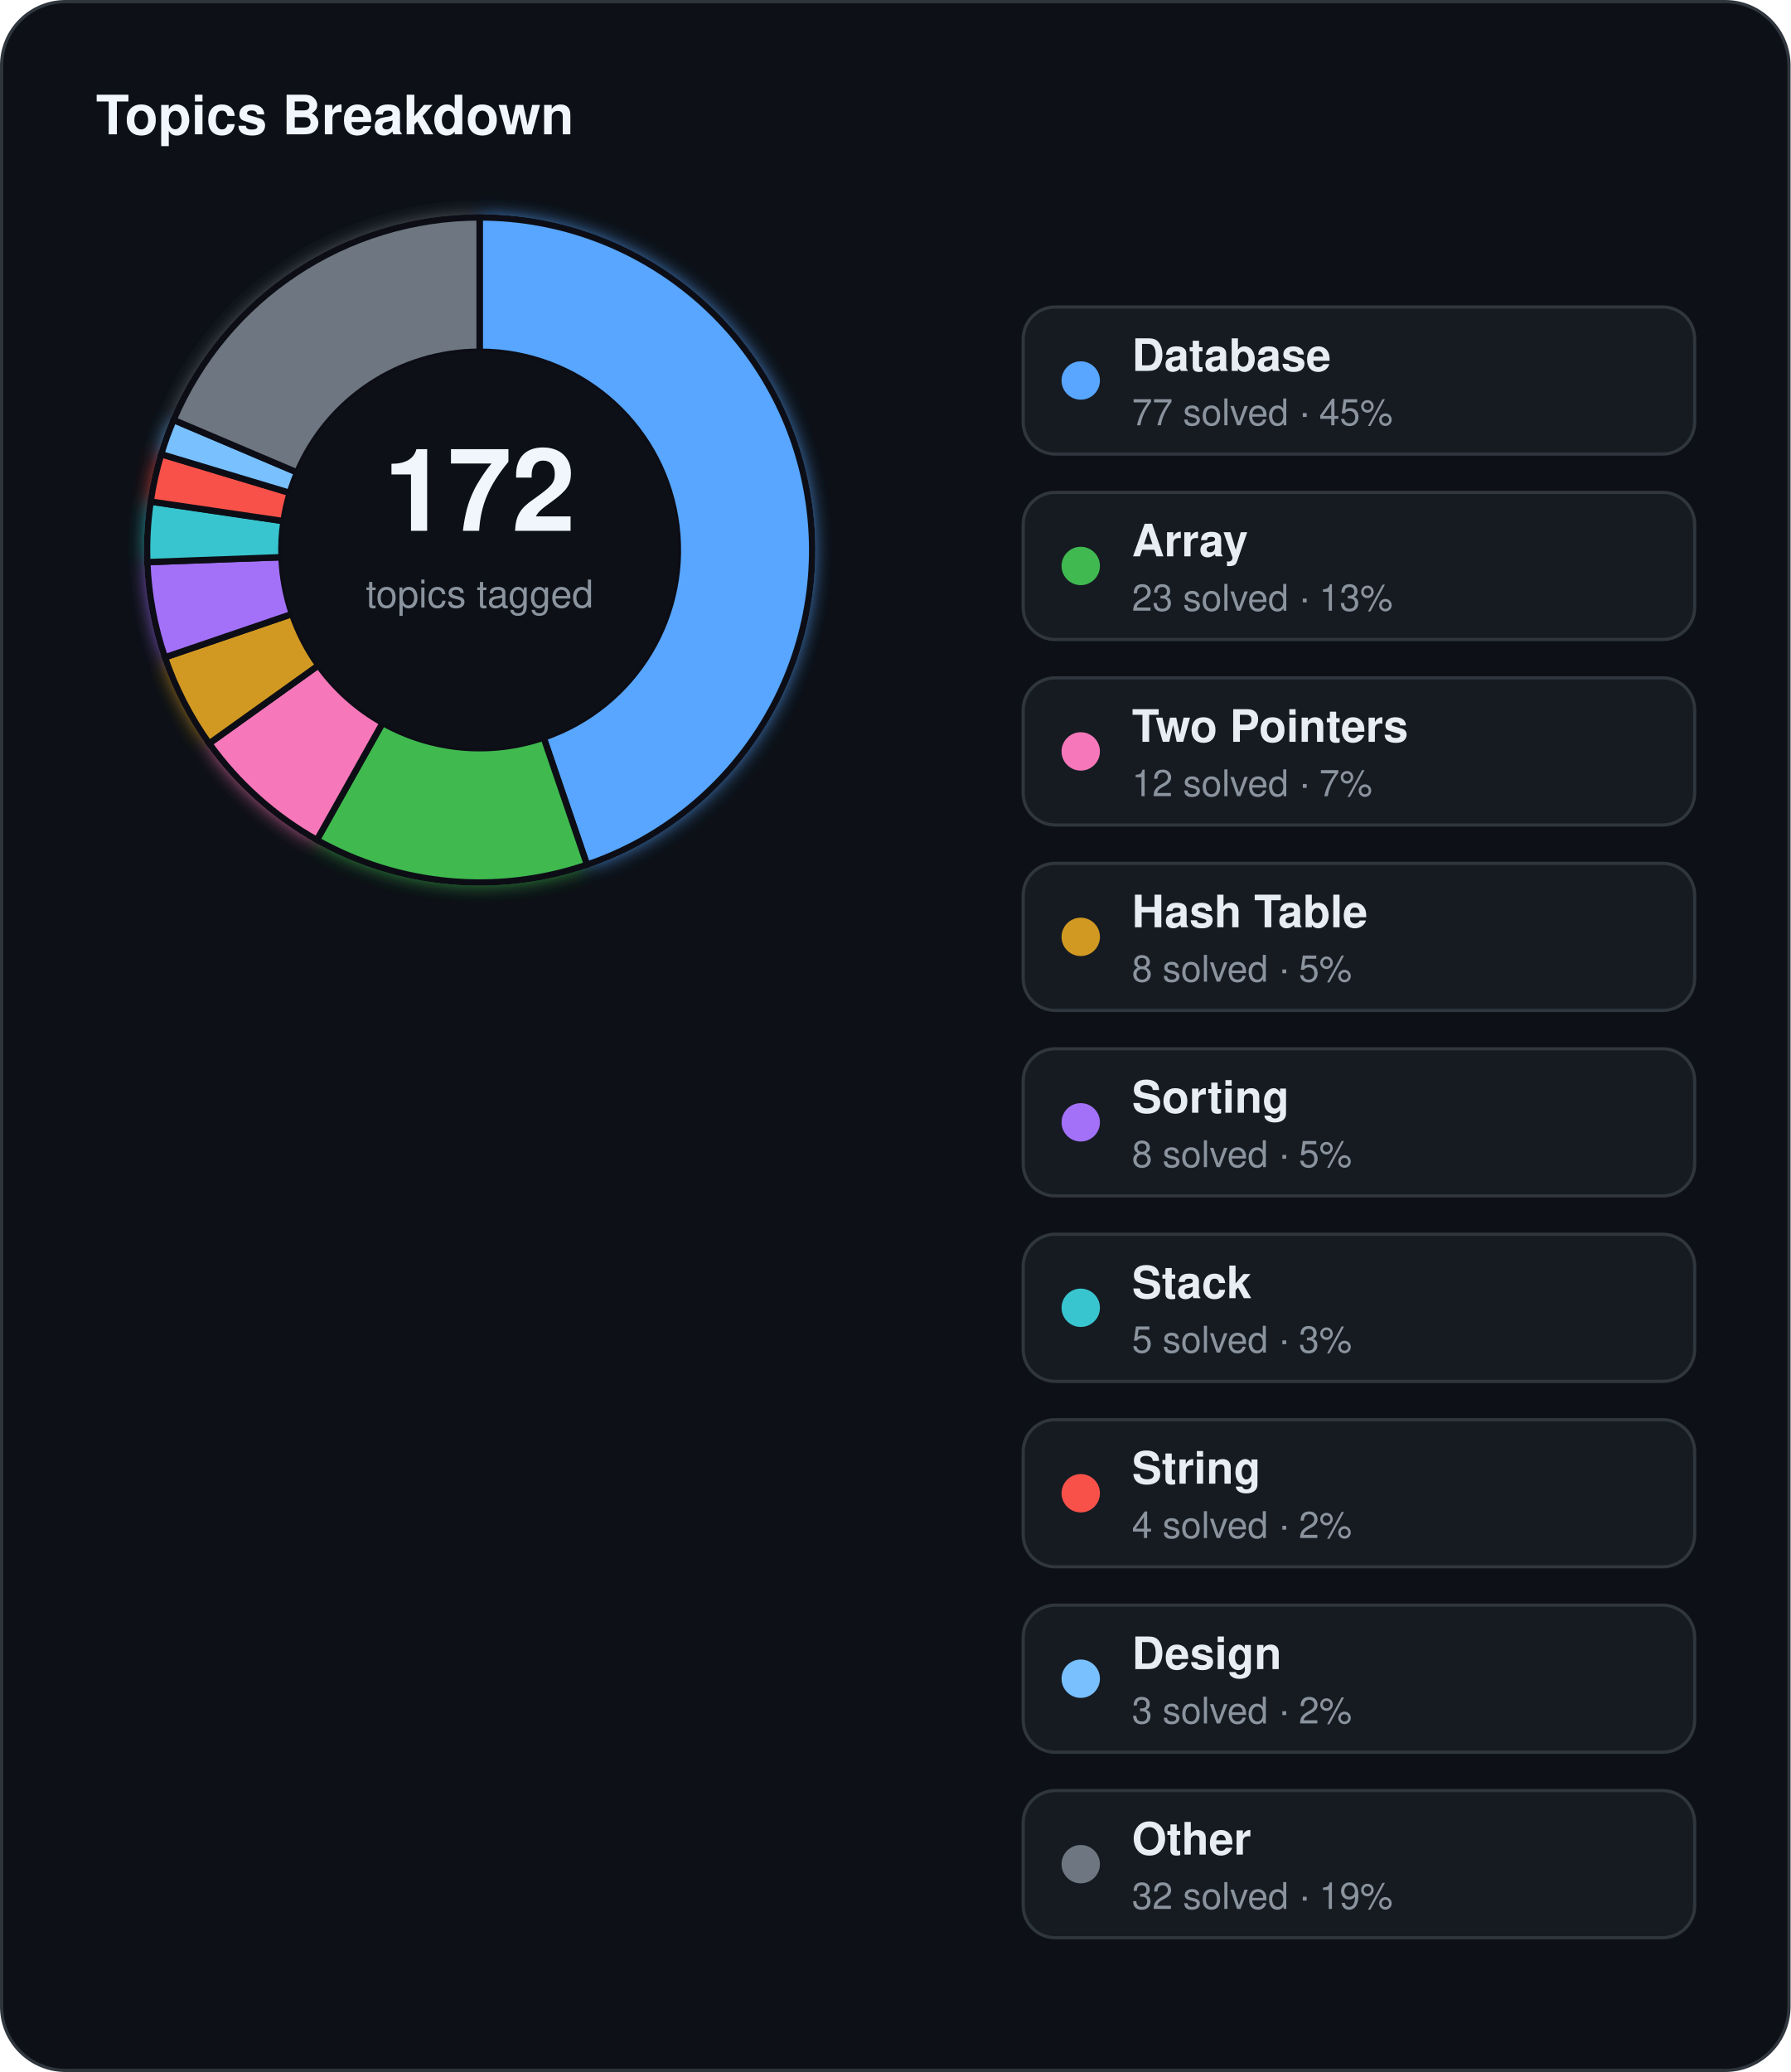
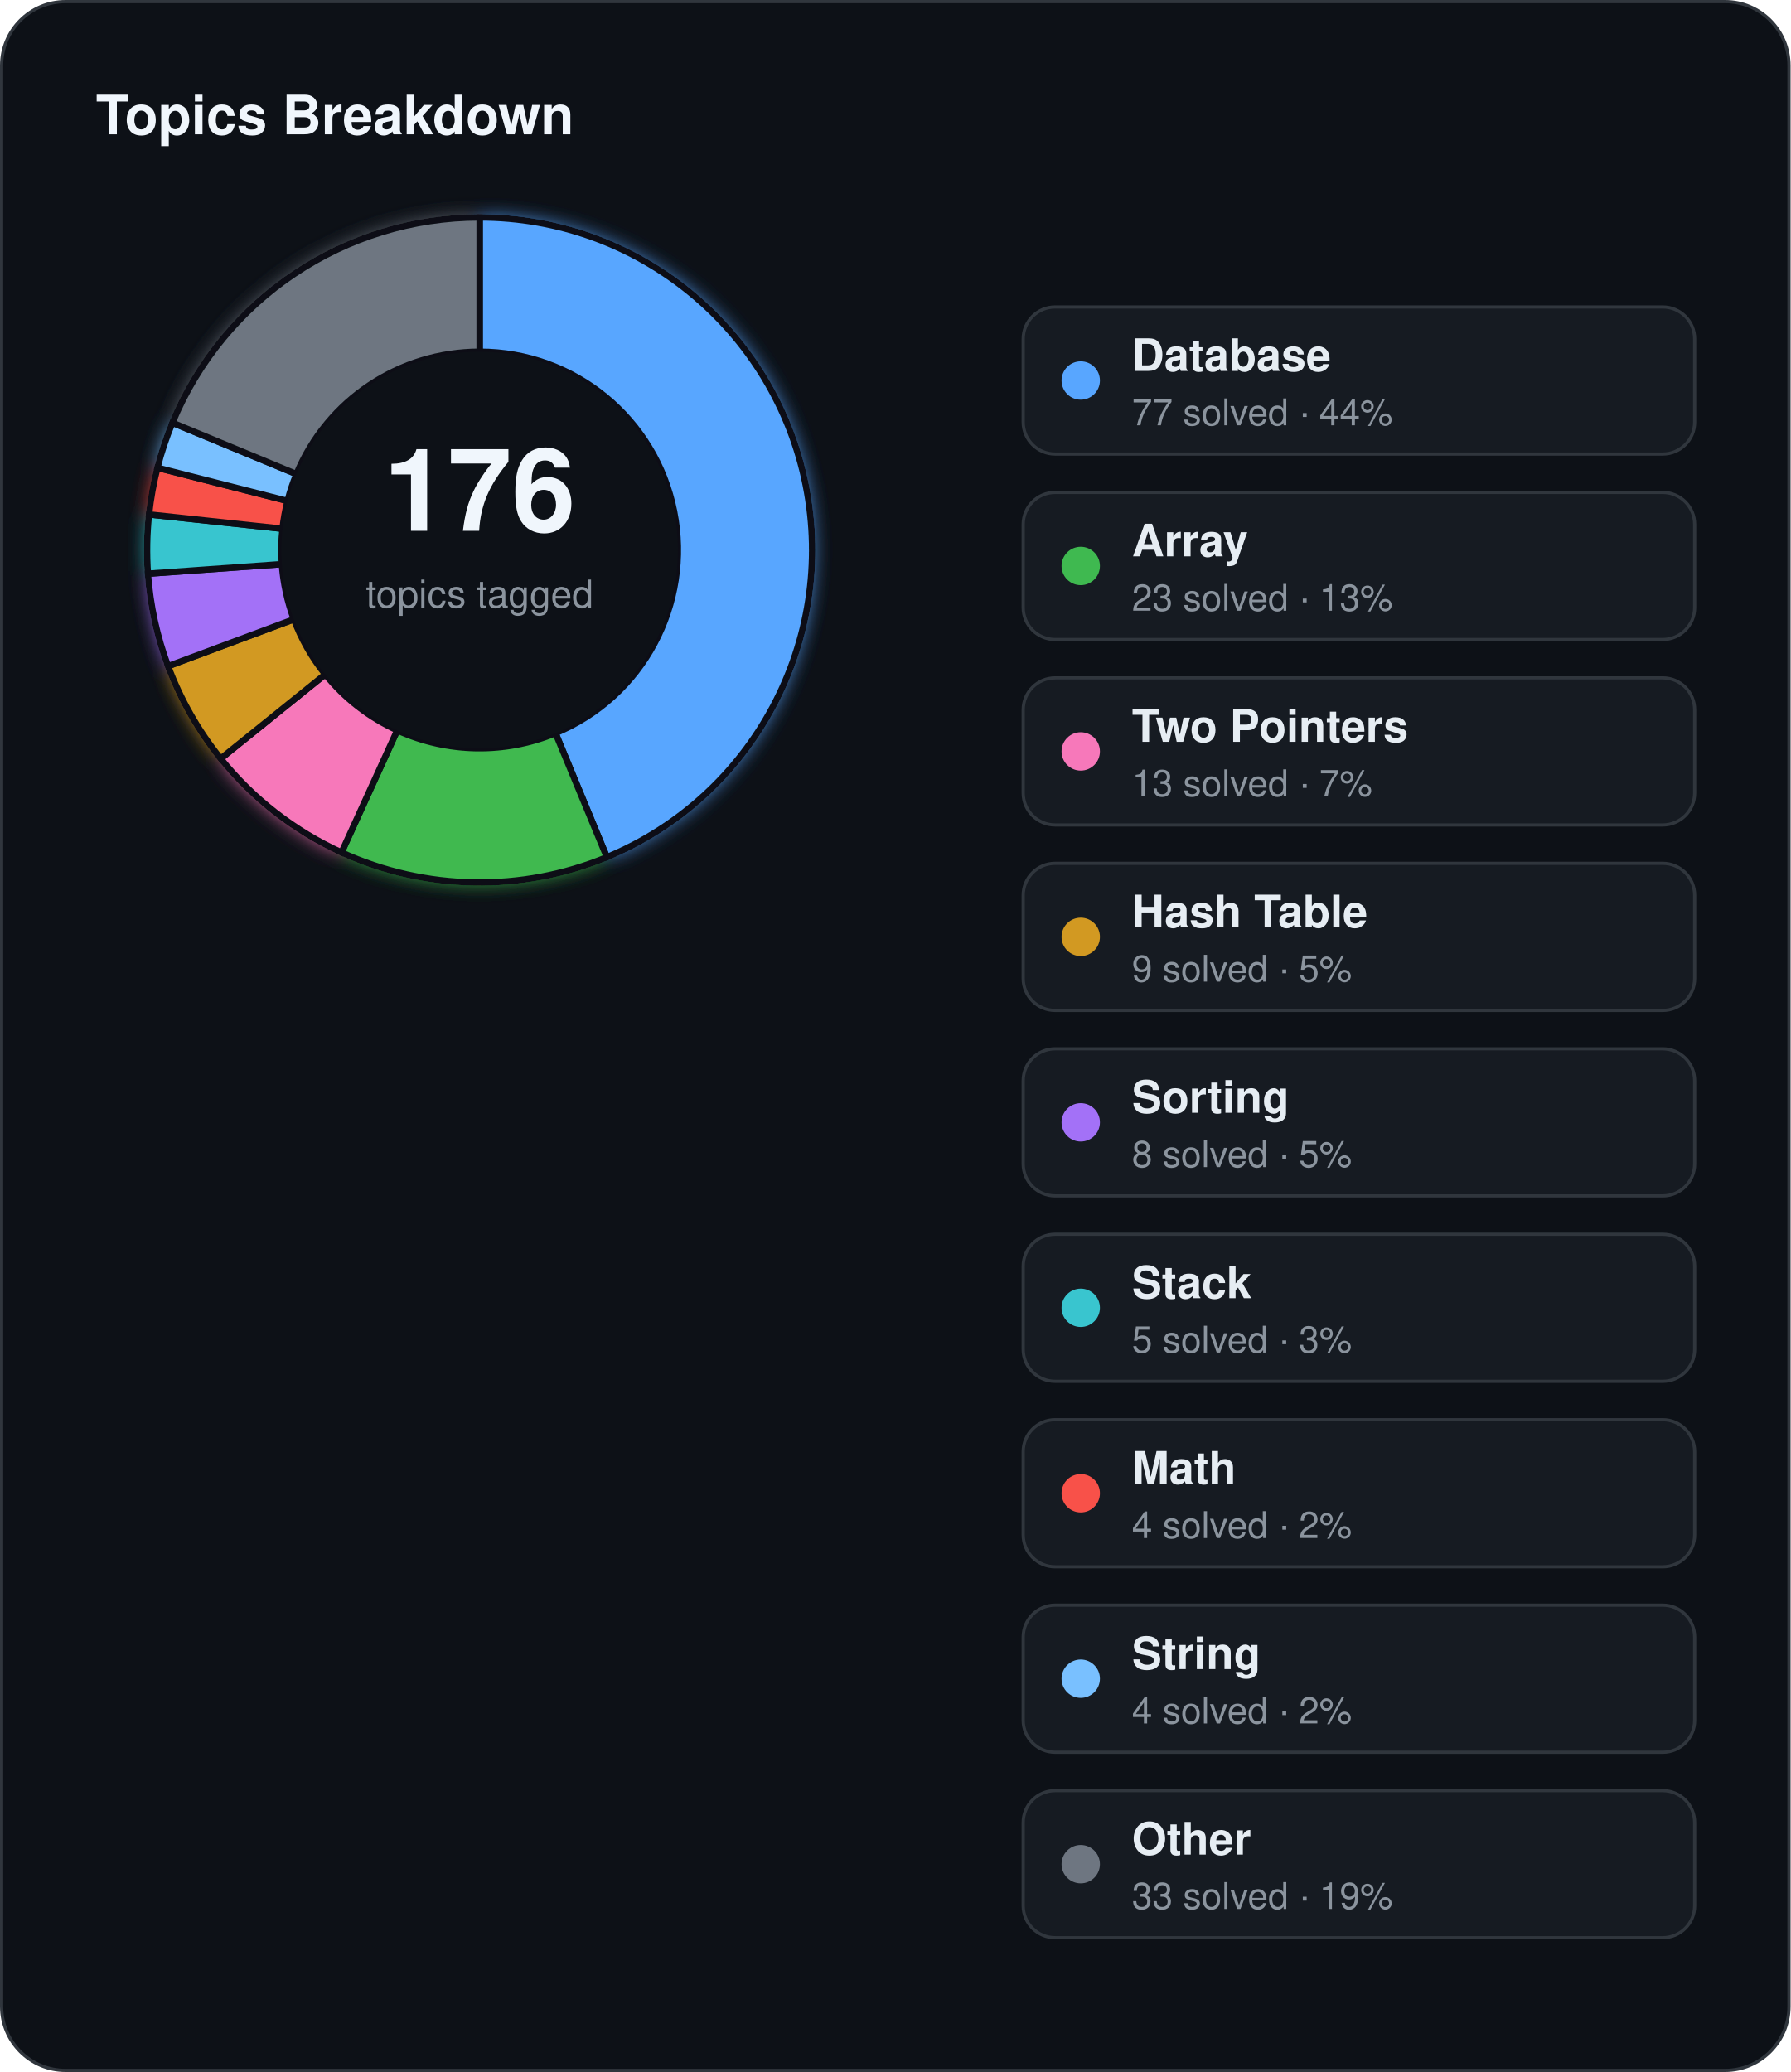
<svg xmlns="http://www.w3.org/2000/svg" width="560" height="648" viewBox="0 0 560 648">
  <defs>
    <filter id="topics-glow" x="-60%" y="-60%" width="220%" height="220%">
      <feGaussianBlur stdDeviation="3" result="blur" />
      <feMerge>
        <feMergeNode in="blur" />
        <feMergeNode in="SourceGraphic" />
      </feMerge>
    </filter>
  </defs>
  <rect x="0.5" y="0.5" width="559" height="647" rx="20" fill="#0d1117" stroke="#30363d" stroke-width="1" />
  <text x="30" y="42" fill="#f0f6fc" font-family="Segoe UI, Helvetica, Arial, sans-serif" font-size="17" font-weight="700">Topics Breakdown</text>
  <g filter="url(#topics-glow)">
-     <path d="M 150.00,68.00 A 104,104 0 0 1 183.58,270.43 L 170.02,230.68 A 62,62 0 0 0 150.00,110.00 Z" fill="#58a6ff" stroke="#0d1117" stroke-width="2" />
-     <path d="M 183.58,270.43 A 104,104 0 0 1 99.10,262.69 L 119.66,226.07 A 62,62 0 0 0 170.02,230.68 Z" fill="#3fb950" stroke="#0d1117" stroke-width="2" />
-     <path d="M 99.10,262.69 A 104,104 0 0 1 65.42,232.51 L 99.58,208.08 A 62,62 0 0 0 119.66,226.07 Z" fill="#f778ba" stroke="#0d1117" stroke-width="2" />
-     <path d="M 65.42,232.51 A 104,104 0 0 1 51.57,205.58 L 91.32,192.02 A 62,62 0 0 0 99.58,208.08 Z" fill="#d29922" stroke="#0d1117" stroke-width="2" />
-     <path d="M 51.57,205.58 A 104,104 0 0 1 46.07,175.80 L 88.04,174.26 A 62,62 0 0 0 91.32,192.02 Z" fill="#a371f7" stroke="#0d1117" stroke-width="2" />
-     <path d="M 46.07,175.80 A 104,104 0 0 1 47.11,156.86 L 88.66,162.97 A 62,62 0 0 0 88.04,174.26 Z" fill="#39c5cf" stroke="#0d1117" stroke-width="2" />
-     <path d="M 47.11,156.86 A 104,104 0 0 1 50.41,142.04 L 90.63,154.14 A 62,62 0 0 0 88.66,162.97 Z" fill="#f85149" stroke="#0d1117" stroke-width="2" />
-     <path d="M 50.41,142.04 A 104,104 0 0 1 54.28,131.33 L 92.94,147.75 A 62,62 0 0 0 90.63,154.14 Z" fill="#79c0ff" stroke="#0d1117" stroke-width="2" />
-     <path d="M 54.28,131.33 A 104,104 0 0 1 150.00,68.00 L 150.00,110.00 A 62,62 0 0 0 92.94,147.75 Z" fill="#6e7681" stroke="#0d1117" stroke-width="2" />
+     <path d="M 150.00,68.00 A 104,104 0 0 1 189.80,268.08 L 173.73,229.28 A 62,62 0 0 0 150.00,110.00 Z" fill="#58a6ff" stroke="#0d1117" stroke-width="2" />
+     <path d="M 189.80,268.08 A 104,104 0 0 1 106.80,266.60 L 124.24,228.40 A 62,62 0 0 0 173.73,229.28 Z" fill="#3fb950" stroke="#0d1117" stroke-width="2" />
+     <path d="M 106.80,266.60 A 104,104 0 0 1 69.02,237.26 L 101.72,210.90 A 62,62 0 0 0 124.24,228.40 Z" fill="#f778ba" stroke="#0d1117" stroke-width="2" />
+     <path d="M 69.02,237.26 A 104,104 0 0 1 52.56,208.34 L 91.91,193.67 A 62,62 0 0 0 101.72,210.90 Z" fill="#d29922" stroke="#0d1117" stroke-width="2" />
+     <path d="M 52.56,208.34 A 104,104 0 0 1 46.26,179.42 L 88.16,176.42 A 62,62 0 0 0 91.91,193.67 Z" fill="#a371f7" stroke="#0d1117" stroke-width="2" />
+     <path d="M 46.26,179.42 A 104,104 0 0 1 46.60,160.88 L 88.36,165.37 A 62,62 0 0 0 88.16,176.42 Z" fill="#39c5cf" stroke="#0d1117" stroke-width="2" />
+     <path d="M 46.60,160.88 A 104,104 0 0 1 49.23,146.28 L 89.93,156.67 A 62,62 0 0 0 88.36,165.37 Z" fill="#f85149" stroke="#0d1117" stroke-width="2" />
+     <path d="M 49.23,146.28 A 104,104 0 0 1 53.92,132.20 L 92.72,148.27 A 62,62 0 0 0 89.93,156.67 Z" fill="#79c0ff" stroke="#0d1117" stroke-width="2" />
+     <path d="M 53.92,132.20 A 104,104 0 0 1 150.00,68.00 L 150.00,110.00 A 62,62 0 0 0 92.72,148.27 Z" fill="#6e7681" stroke="#0d1117" stroke-width="2" />
  </g>
  <circle cx="150" cy="172" r="62" fill="#0d1117" />
-   <text x="150" y="166" text-anchor="middle" fill="#f0f6fc" font-family="Segoe UI, Helvetica, Arial, sans-serif" font-size="36" font-weight="700">172</text>
+   <text x="150" y="166" text-anchor="middle" fill="#f0f6fc" font-family="Segoe UI, Helvetica, Arial, sans-serif" font-size="36" font-weight="700">176</text>
  <text x="150" y="190" text-anchor="middle" fill="#8b949e" font-family="Segoe UI, Helvetica, Arial, sans-serif" font-size="12">topics tagged</text>
  <rect x="320" y="96" width="210" height="46" rx="10" fill="#161b22" stroke="#30363d" stroke-width="1" />
  <circle cx="338" cy="119" r="6" fill="#58a6ff" />
  <text x="354" y="116" fill="#e6edf3" font-family="Segoe UI, Helvetica, Arial, sans-serif" font-size="14" font-weight="600">Database</text>
-   <text x="354" y="133" fill="#8b949e" font-family="Segoe UI, Helvetica, Arial, sans-serif" font-size="11.5">77 solved · 45%</text>
+   <text x="354" y="133" fill="#8b949e" font-family="Segoe UI, Helvetica, Arial, sans-serif" font-size="11.5">77 solved · 44%</text>
  <rect x="320" y="154" width="210" height="46" rx="10" fill="#161b22" stroke="#30363d" stroke-width="1" />
  <circle cx="338" cy="177" r="6" fill="#3fb950" />
  <text x="354" y="174" fill="#e6edf3" font-family="Segoe UI, Helvetica, Arial, sans-serif" font-size="14" font-weight="600">Array</text>
  <text x="354" y="191" fill="#8b949e" font-family="Segoe UI, Helvetica, Arial, sans-serif" font-size="11.5">23 solved · 13%</text>
  <rect x="320" y="212" width="210" height="46" rx="10" fill="#161b22" stroke="#30363d" stroke-width="1" />
  <circle cx="338" cy="235" r="6" fill="#f778ba" />
  <text x="354" y="232" fill="#e6edf3" font-family="Segoe UI, Helvetica, Arial, sans-serif" font-size="14" font-weight="600">Two Pointers</text>
-   <text x="354" y="249" fill="#8b949e" font-family="Segoe UI, Helvetica, Arial, sans-serif" font-size="11.5">12 solved · 7%</text>
+   <text x="354" y="249" fill="#8b949e" font-family="Segoe UI, Helvetica, Arial, sans-serif" font-size="11.5">13 solved · 7%</text>
  <rect x="320" y="270" width="210" height="46" rx="10" fill="#161b22" stroke="#30363d" stroke-width="1" />
  <circle cx="338" cy="293" r="6" fill="#d29922" />
  <text x="354" y="290" fill="#e6edf3" font-family="Segoe UI, Helvetica, Arial, sans-serif" font-size="14" font-weight="600">Hash Table</text>
-   <text x="354" y="307" fill="#8b949e" font-family="Segoe UI, Helvetica, Arial, sans-serif" font-size="11.5">8 solved · 5%</text>
+   <text x="354" y="307" fill="#8b949e" font-family="Segoe UI, Helvetica, Arial, sans-serif" font-size="11.5">9 solved · 5%</text>
  <rect x="320" y="328" width="210" height="46" rx="10" fill="#161b22" stroke="#30363d" stroke-width="1" />
  <circle cx="338" cy="351" r="6" fill="#a371f7" />
  <text x="354" y="348" fill="#e6edf3" font-family="Segoe UI, Helvetica, Arial, sans-serif" font-size="14" font-weight="600">Sorting</text>
  <text x="354" y="365" fill="#8b949e" font-family="Segoe UI, Helvetica, Arial, sans-serif" font-size="11.5">8 solved · 5%</text>
  <rect x="320" y="386" width="210" height="46" rx="10" fill="#161b22" stroke="#30363d" stroke-width="1" />
  <circle cx="338" cy="409" r="6" fill="#39c5cf" />
  <text x="354" y="406" fill="#e6edf3" font-family="Segoe UI, Helvetica, Arial, sans-serif" font-size="14" font-weight="600">Stack</text>
  <text x="354" y="423" fill="#8b949e" font-family="Segoe UI, Helvetica, Arial, sans-serif" font-size="11.5">5 solved · 3%</text>
  <rect x="320" y="444" width="210" height="46" rx="10" fill="#161b22" stroke="#30363d" stroke-width="1" />
  <circle cx="338" cy="467" r="6" fill="#f85149" />
-   <text x="354" y="464" fill="#e6edf3" font-family="Segoe UI, Helvetica, Arial, sans-serif" font-size="14" font-weight="600">String</text>
+   <text x="354" y="464" fill="#e6edf3" font-family="Segoe UI, Helvetica, Arial, sans-serif" font-size="14" font-weight="600">Math</text>
  <text x="354" y="481" fill="#8b949e" font-family="Segoe UI, Helvetica, Arial, sans-serif" font-size="11.5">4 solved · 2%</text>
  <rect x="320" y="502" width="210" height="46" rx="10" fill="#161b22" stroke="#30363d" stroke-width="1" />
  <circle cx="338" cy="525" r="6" fill="#79c0ff" />
-   <text x="354" y="522" fill="#e6edf3" font-family="Segoe UI, Helvetica, Arial, sans-serif" font-size="14" font-weight="600">Design</text>
-   <text x="354" y="539" fill="#8b949e" font-family="Segoe UI, Helvetica, Arial, sans-serif" font-size="11.5">3 solved · 2%</text>
+   <text x="354" y="522" fill="#e6edf3" font-family="Segoe UI, Helvetica, Arial, sans-serif" font-size="14" font-weight="600">String</text>
+   <text x="354" y="539" fill="#8b949e" font-family="Segoe UI, Helvetica, Arial, sans-serif" font-size="11.5">4 solved · 2%</text>
  <rect x="320" y="560" width="210" height="46" rx="10" fill="#161b22" stroke="#30363d" stroke-width="1" />
  <circle cx="338" cy="583" r="6" fill="#6e7681" />
  <text x="354" y="580" fill="#e6edf3" font-family="Segoe UI, Helvetica, Arial, sans-serif" font-size="14" font-weight="600">Other</text>
-   <text x="354" y="597" fill="#8b949e" font-family="Segoe UI, Helvetica, Arial, sans-serif" font-size="11.5">32 solved · 19%</text>
+   <text x="354" y="597" fill="#8b949e" font-family="Segoe UI, Helvetica, Arial, sans-serif" font-size="11.5">33 solved · 19%</text>
</svg>
